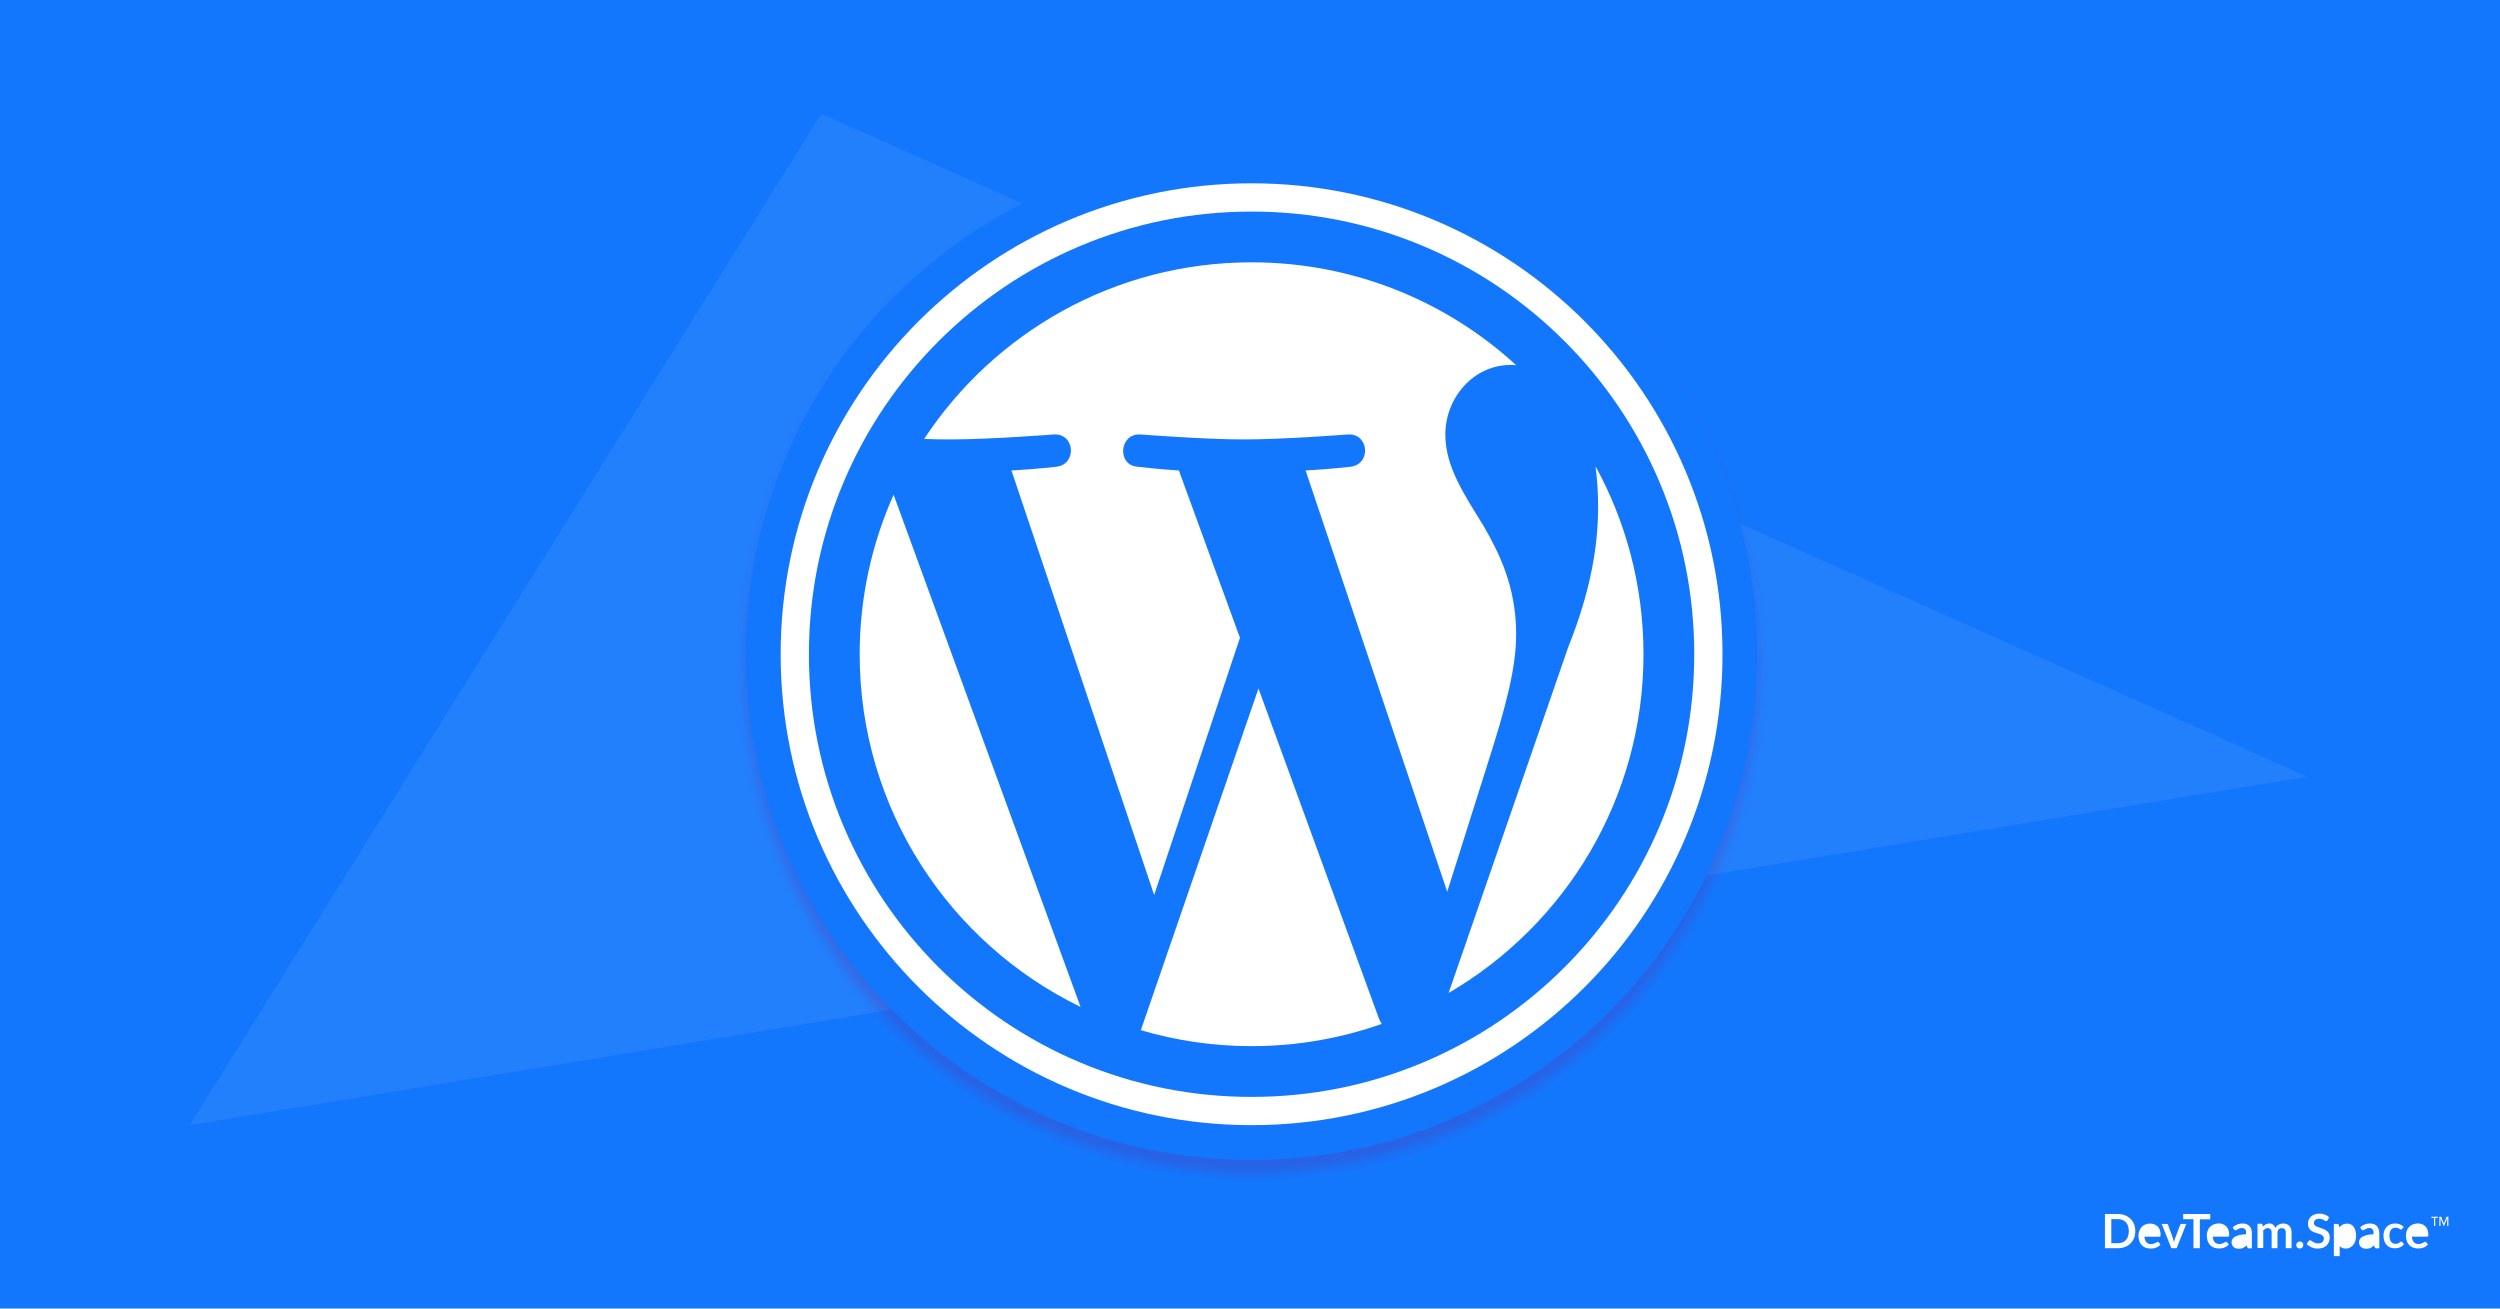
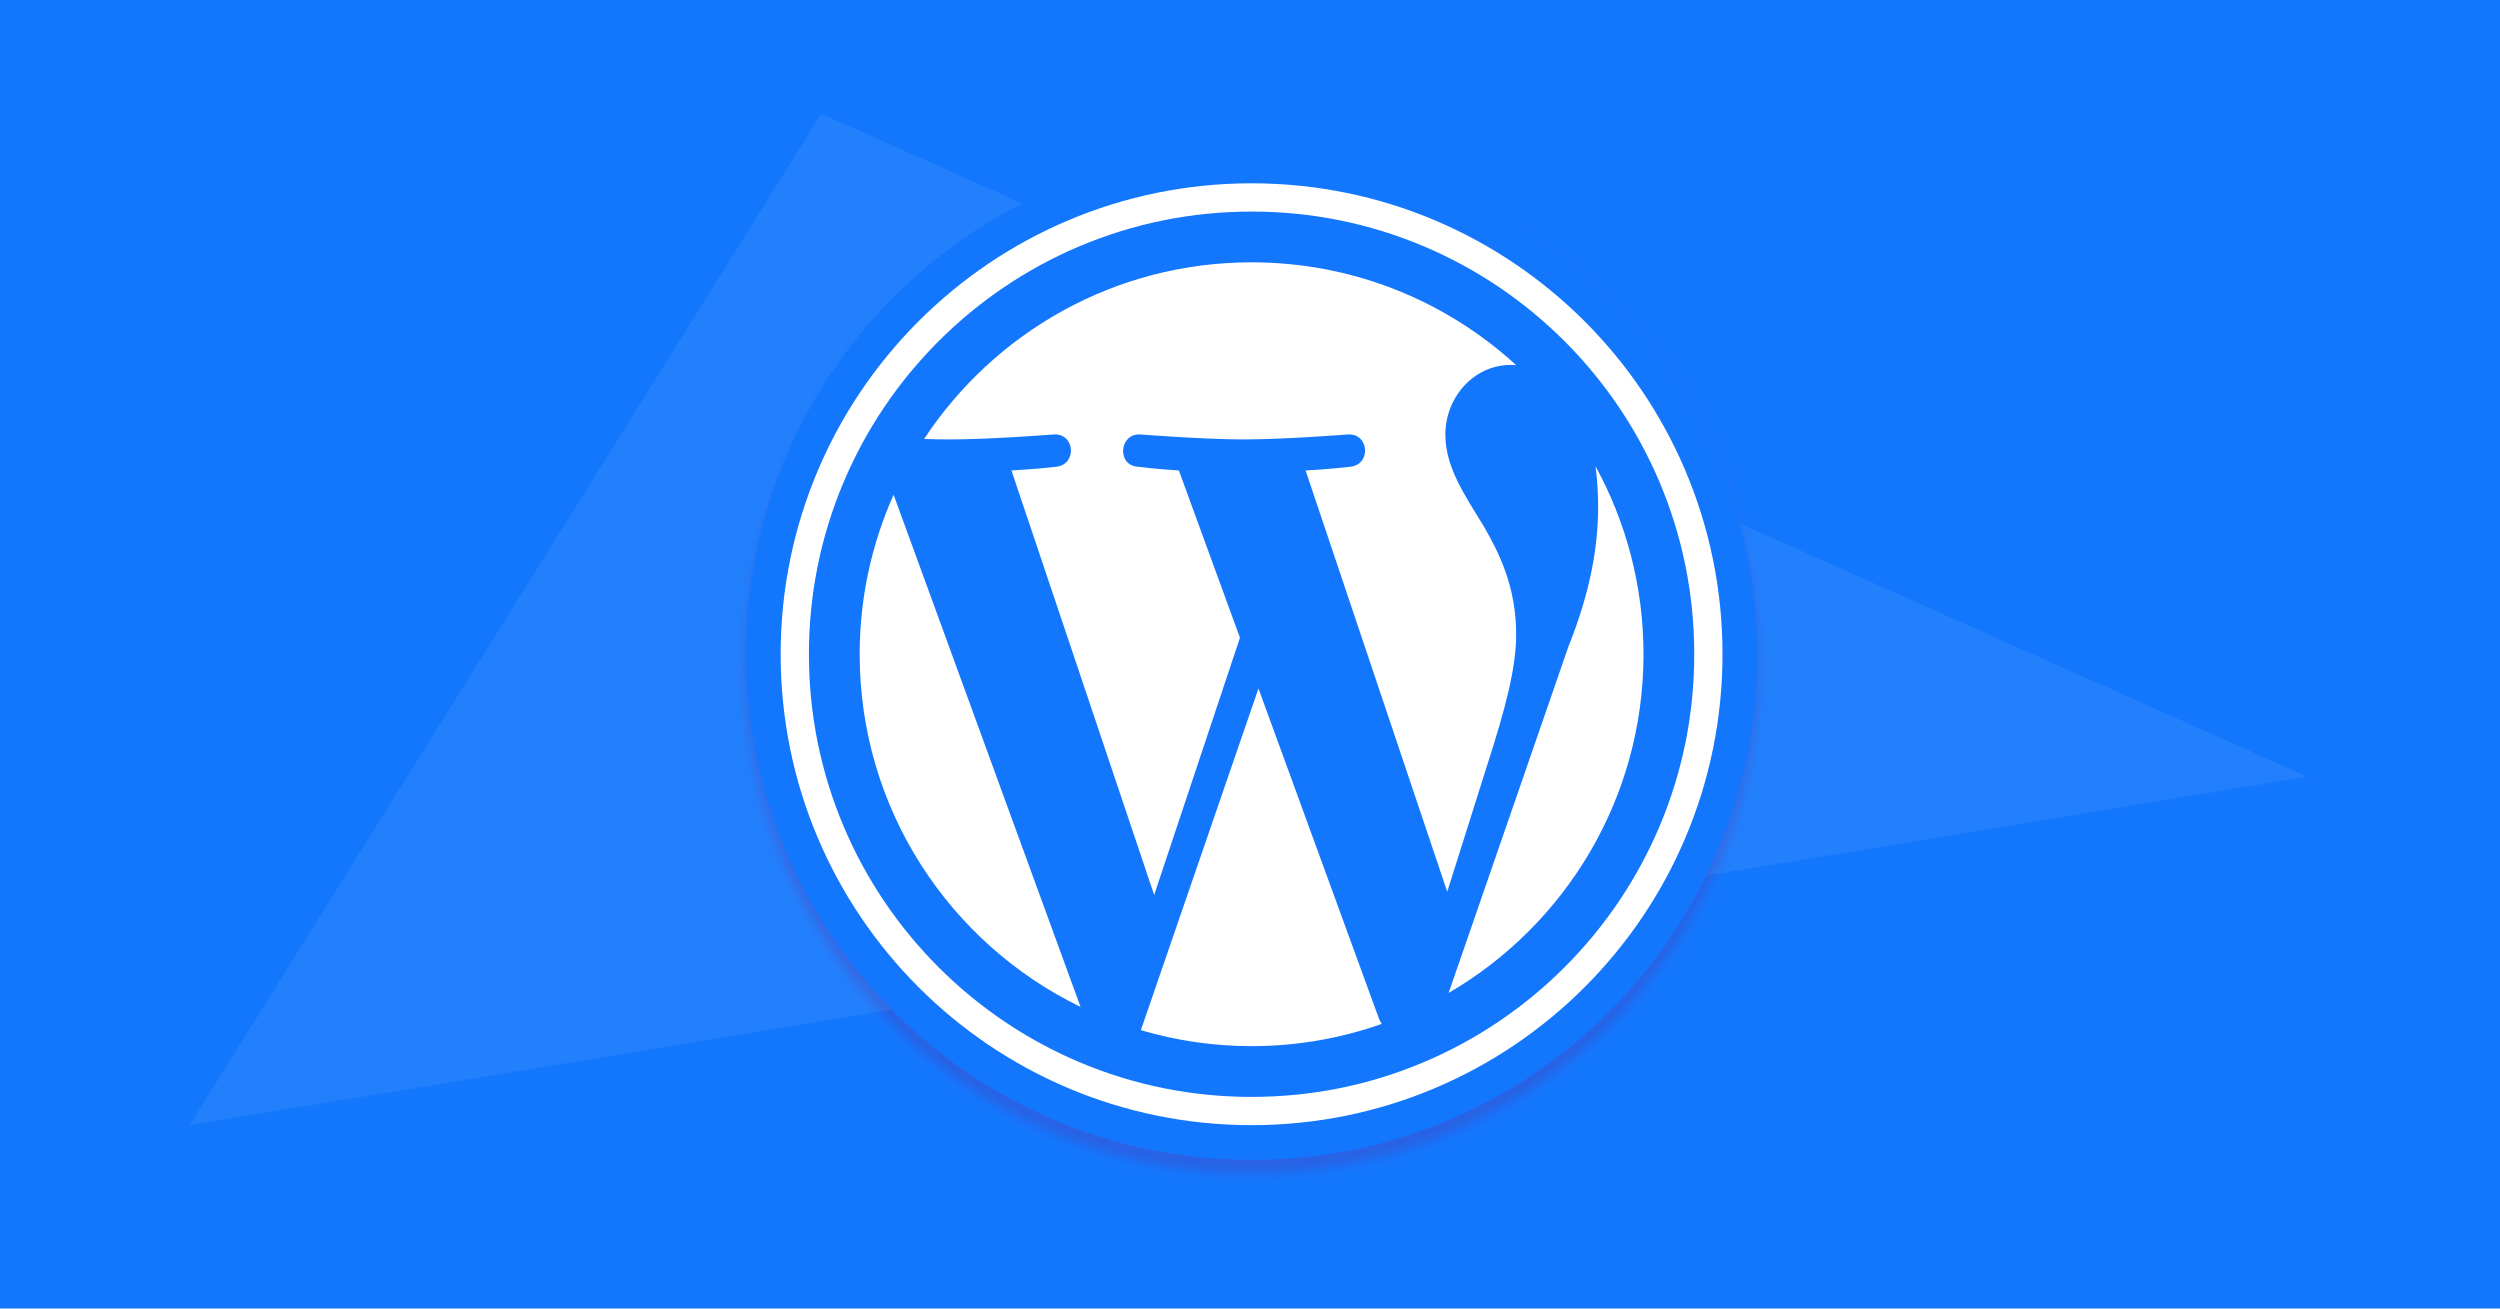
<svg xmlns="http://www.w3.org/2000/svg" width="2373" height="1242" viewBox="0 0 2373 1242" fill="none">
  <path fill="#1377FD" d="M0 0h2373v1242H0z" />
-   <path fillRule="evenodd" clipRule="evenodd" d="M2206.65 1152.88c1.56.51 2.94 1.38 4.15 2.5l-1.47 2.85c-.17.26-.35.51-.61.69-.26.08-.51.17-.77.17-.35 0-.78-.17-1.04-.35-.35-.25-.78-.51-1.3-.77-.6-.35-1.21-.61-1.81-.78-.78-.26-1.65-.34-2.43-.34-.69-.09-1.47.08-2.16.25-.52.18-1.12.52-1.55.87-.44.34-.78.77-.96 1.29-.25.52-.34 1.04-.34 1.64-.09.69.17 1.38.6 1.9.52.52 1.13.95 1.73 1.29.78.35 1.56.69 2.42.95.5.2 1.02.37 1.55.54.4.13.81.26 1.22.41.95.35 1.9.69 2.77 1.12.86.44 1.73.95 2.42 1.64.78.69 1.3 1.56 1.73 2.42.43 1.12.6 2.24.6 3.45 0 1.47-.25 2.85-.77 4.14-.44 1.3-1.21 2.42-2.17 3.37a11.43 11.43 0 01-3.54 2.24c-1.47.52-3.11.78-4.76.78-.98.08-1.89-.07-2.87-.23l-.15-.03c-.95-.17-1.91-.52-2.86-.86-.17-.09-.34-.17-.52-.26-.71-.35-1.45-.71-2.07-1.12-.78-.52-1.47-1.04-2.16-1.73l1.81-2.93c.18-.17.35-.35.61-.52.26-.09.52-.17.78-.17.43 0 .86.17 1.21.43.43.34.95.69 1.55 1.03.61.44 1.39.78 2.08 1.04.86.26 1.9.43 2.85.43 1.39.09 2.86-.34 3.98-1.21.95-.95 1.47-2.24 1.38-3.53.09-.7-.17-1.47-.6-2.08-.52-.6-1.04-1.03-1.73-1.38-.78-.43-1.56-.69-2.42-.95-.48-.13-.93-.28-1.39-.43-.45-.15-.9-.3-1.38-.43-.95-.26-1.9-.6-2.77-1.03-.86-.44-1.73-.95-2.42-1.64a6.27 6.27 0 01-1.73-2.51c-.43-1.12-.6-2.41-.6-3.71 0-2.5 1.04-4.74 2.77-6.47.95-.86 2.07-1.64 3.28-2.07 1.47-.52 3.03-.78 4.58-.78 1.82-.08 3.55.26 5.28.87zm-180.98 9.14c-.78-1.9-1.9-3.71-3.37-5.09-1.47-1.47-3.29-2.59-5.19-3.36-2.16-.87-4.41-1.21-6.74-1.21H1998v32.44h12.37c2.33 0 4.58-.34 6.74-1.2 3.89-1.47 7-4.58 8.56-8.46 1.56-4.23 1.56-8.89 0-13.12zm-5.71 11.39c-.43 1.3-1.12 2.59-2.07 3.63-.87.95-1.99 1.72-3.2 2.24-1.39.52-2.86.78-4.32.78h-6.32v-22.87h6.32c1.46 0 2.93.26 4.32.78 1.21.52 2.33 1.29 3.2 2.24a9.428 9.428 0 012.07 3.63c.95 3.1.95 6.38 0 9.57zm12.8-8.63c.95-1.03 2.16-1.81 3.46-2.41 1.47-.69 3.03-.95 4.5-.95 1.38 0 2.76.26 4.06.69 1.21.43 2.33 1.12 3.2 1.98.95.95 1.64 2.08 2.07 3.28.52 1.38.78 2.85.78 4.4.09.61 0 1.21-.26 1.73-.26.35-.6.52-1.03.43h-14.01c0 1.12.26 2.16.6 3.11.26.78.69 1.55 1.3 2.16.52.6 1.21 1.03 1.9 1.29.78.26 1.56.43 2.42.43.78 0 1.56-.08 2.34-.34.6-.18 1.21-.43 1.73-.69l.78-.42c.19-.1.36-.2.51-.27.26-.26.7-.35 1.04-.35.43 0 .78.17 1.04.52l1.56 1.98c-.61.69-1.3 1.3-2.08 1.82-.78.51-1.56.94-2.42 1.2-.78.26-1.64.52-2.51.61l-.21.02c-.78.08-1.5.15-2.3.15-1.55 0-3.02-.26-4.49-.78a9.803 9.803 0 01-3.63-2.33c-1.04-1.12-1.91-2.41-2.42-3.88-.61-1.73-.87-3.54-.87-5.35 0-1.47.26-3.02.78-4.4.43-1.38 1.21-2.59 2.16-3.63zm10.38 1.04c.6.26 1.12.6 1.55 1.12.44.52.69 1.04.95 1.64.18.69.35 1.38.35 2.07h-10.46c.17-1.46.78-2.84 1.73-3.88 1.03-.95 2.42-1.47 3.8-1.38.61 0 1.38.17 2.08.43zm22.91 18.98h-5.01l-9.17-23.04h4.58c.35-.08.69.09 1.04.26.26.18.43.43.52.78l4.41 12.25c.26.69.43 1.38.6 2.07l.52 2.08c.06-.23.11-.46.16-.69.09-.46.19-.93.36-1.39.13-.34.24-.69.35-1.03.11-.35.21-.69.34-1.04l4.59-12.25c.08-.35.26-.6.52-.78.25-.17.6-.26.95-.26h4.41l-9.17 23.04zm6.23-32.44v4.92h9.77v27.52h6.05v-27.44h9.86v-5h-25.68zm25.33 12.34c.95-1.04 2.16-1.81 3.46-2.42 1.47-.6 3.11-.86 4.76-1.03 1.38 0 2.76.26 4.06.69 1.21.51 2.33 1.21 3.2 2.07.95.95 1.64 2.07 2.07 3.28.52 1.38.78 2.85.78 4.4.09.6 0 1.21-.26 1.72-.26.35-.6.52-1.03.44h-14.27c0 1.12.26 2.15.6 3.1.26.78.7 1.56 1.3 2.16.52.6 1.21 1.04 1.9 1.29.78.26 1.56.44 2.42.44.78 0 1.56-.09 2.34-.35.6-.17 1.21-.43 1.73-.69.28-.14.54-.29.78-.41.19-.11.36-.2.52-.28.25-.26.69-.35 1.03-.35.44 0 .78.18 1.04.52l1.56 1.99c-.61.69-1.3 1.29-2.08 1.81s-1.55.95-2.42 1.21c-.78.26-1.64.52-2.51.6l-.21.02c-.78.08-1.5.15-2.29.15-1.56 0-3.03-.25-4.5-.77-1.38-.52-2.59-1.3-3.63-2.33-1.04-1.12-1.9-2.42-2.42-3.89-.61-1.72-.87-3.53-.87-5.35 0-1.46.26-3.02.78-4.4.43-1.38 1.21-2.59 2.16-3.62zm10.38 1.12c.6.26 1.12.6 1.55 1.12.44.52.7 1.04.96 1.64.17.69.34 1.38.25 2.07h-10.46c.18-1.46.78-2.84 1.73-3.88 1.04-.95 2.42-1.47 3.81-1.38.77 0 1.47.17 2.16.43zm29.48 4.49v14.5l-2.5.17c-.44 0-.87-.09-1.21-.26-.35-.26-.61-.52-.7-.95l-.51-1.64c-.61.52-1.13.95-1.73 1.38a7.3 7.3 0 01-1.73 1.04c-.61.26-1.21.51-1.91.6-.69.09-1.47.17-2.24.17-.87 0-1.82-.17-2.68-.43-.78-.26-1.56-.69-2.17-1.21-.6-.6-1.03-1.2-1.38-1.98-.35-.86-.52-1.73-.52-2.68 0-.95.26-1.81.69-2.59.52-.94 1.3-1.81 2.25-2.33 1.3-.77 2.77-1.38 4.24-1.72 2.16-.52 4.32-.78 6.57-.78v-1.38c.17-1.29-.17-2.5-.95-3.45-.78-.78-1.82-1.21-2.85-1.12-.78 0-1.56.08-2.25.34-.52.18-1.04.43-1.56.69-.43.26-.86.52-1.21.69-.35.26-.78.35-1.21.35-.35.09-.69-.09-.95-.26s-.52-.43-.69-.69l-.95-1.81c2.59-2.42 6.05-3.71 9.59-3.63 1.21 0 2.51.26 3.64.69 1.03.35 1.9 1.04 2.68 1.82.69.86 1.29 1.81 1.64 2.84.43 1.21.6 2.42.6 3.63zm-13.05 10.44c-.95-.86-1.13-2.33-.44-3.45.35-.52.87-.87 1.39-1.12.86-.35 1.73-.61 2.59-.78 1.39-.26 2.68-.35 4.07-.43v3.88c-.7.78-1.56 1.38-2.42 1.9-.96.43-1.91.6-2.94.6-.78 0-1.56-.17-2.25-.6zm23.86-12.77v16.65h-5.45v-23.04h3.38c.6 0 1.21.43 1.38 1.04l.35 1.72c.43-.43.86-.86 1.29-1.2.44-.35.87-.7 1.39-.95.52-.26 1.03-.44 1.64-.61.61-.17 1.3-.26 1.9-.26 1.3 0 2.51.43 3.55 1.21.95.78 1.64 1.9 2.07 3.11.35-.78.87-1.38 1.39-1.99.51-.51 1.12-.95 1.81-1.29.69-.35 1.39-.61 2.08-.78.69-.17 1.38-.26 2.16-.26 1.12 0 2.25.18 3.37.61.95.34 1.82.95 2.51 1.72.69.78 1.21 1.73 1.56 2.76.34 1.21.51 2.42.51 3.72v14.67h-5.53v-14.67c.09-1.13-.26-2.33-.95-3.28-.78-.78-1.82-1.21-2.85-1.13-.52 0-1.04.09-1.56.26-.52.18-.95.52-1.3.87-.34.43-.69.86-.86 1.38-.26.6-.35 1.29-.35 1.9v14.67h-5.53v-14.67c.08-1.21-.26-2.42-.95-3.37-.78-.69-1.73-1.12-2.77-1.04-.78 0-1.56.18-2.25.61-.78.43-1.47 1.03-1.99 1.64zm31.56 15.1c.18.43.44.78.7 1.03.34.35.69.52 1.03.69.44.18.87.26 1.39.26.86 0 1.81-.34 2.42-.95 1.29-1.29 1.29-3.45 0-4.74-.35-.35-.69-.52-1.04-.69-.43-.17-.86-.26-1.3-.26-.86 0-1.81.34-2.42.95-.34.34-.52.69-.69 1.03-.43.87-.43 1.82-.09 2.68zm40.99 9.23v-9.4c.69.69 1.56 1.29 2.42 1.64 1.04.43 2.16.6 3.29.6 1.38 0 2.85-.26 4.06-.95 1.21-.6 2.25-1.47 3.11-2.5.87-1.12 1.56-2.42 1.99-3.8.43-1.55.69-3.19.69-4.74 0-1.73-.17-3.37-.6-5.01-.35-1.29-.95-2.59-1.73-3.71a7.34 7.34 0 00-2.68-2.24c-1.04-.52-2.25-.78-3.46-.78-1.47 0-2.94.34-4.24.95-1.21.69-2.33 1.55-3.2 2.59l-.43-2.16c-.17-.6-.78-1.04-1.38-1.04h-3.37v30.55h5.53zm8.73-24.85c-.34-.6-.86-1.04-1.47-1.29-.69-.35-1.29-.44-1.99-.44a5.09 5.09 0 00-2.94.69c-.86.52-1.64 1.3-2.24 2.08v10.35c.51.69 1.29 1.3 2.07 1.64.78.26 1.56.43 2.42.43.78.09 1.56-.08 2.25-.43.69-.34 1.3-.86 1.73-1.47.52-.69.95-1.55 1.12-2.41.26-1.12.35-2.25.35-3.45 0-1.21-.09-2.33-.35-3.46-.17-.77-.51-1.55-.95-2.24zm28.88 17.35v-14.5c0-1.21-.17-2.42-.6-3.63-.35-1.03-.95-1.98-1.64-2.84-.78-.78-1.65-1.47-2.69-1.82-1.12-.43-2.42-.69-3.63-.69-3.54-.08-7 1.21-9.6 3.63l.96 1.81c.17.26.43.52.69.69.26.17.6.35.95.26.43 0 .86-.09 1.21-.35.35-.17.78-.43 1.21-.69.52-.26 1.04-.51 1.56-.69.69-.26 1.47-.34 2.24-.34 1.04-.09 2.08.34 2.86 1.12.78.95 1.12 2.16.95 3.45v1.38c-2.25 0-4.41.26-6.57.78-1.47.34-2.94.95-4.24 1.72-.95.52-1.73 1.39-2.25 2.33-.43.78-.69 1.64-.69 2.59s.17 1.82.52 2.68c.35.78.78 1.38 1.38 1.98.61.52 1.39.95 2.16 1.21.87.26 1.82.43 2.69.43.77 0 1.55-.08 2.24-.17.7-.09 1.3-.34 1.91-.6a7.3 7.3 0 001.73-1.04c.6-.43 1.12-.86 1.72-1.38l.52 1.64c.09.43.35.69.7.95.34.17.77.26 1.21.26l2.5-.17zm-13.49-7.51c-.69 1.12-.51 2.59.44 3.45.69.43 1.47.6 2.24.6 1.04 0 1.99-.17 2.94-.6.87-.52 1.73-1.12 2.43-1.9v-3.88c-1.39.08-2.68.17-4.07.43-.86.17-1.73.43-2.59.78-.52.25-1.04.6-1.39 1.12zm36.67-12.69a11.913 11.913 0 00-3.46-2.41c-1.47-.61-2.94-.87-4.5-.87-1.64 0-3.28.26-4.84.87-1.3.51-2.51 1.38-3.55 2.5-.95 1.12-1.73 2.33-2.16 3.71-.52 1.55-.78 3.11-.69 4.66 0 1.72.26 3.45.78 5 .52 1.38 1.21 2.68 2.25 3.71a9.367 9.367 0 003.28 2.33c1.3.52 2.68.78 4.07.78.78 0 1.64-.08 2.42-.17.78-.09 1.64-.35 2.42-.61.78-.25 1.56-.69 2.25-1.2.78-.52 1.38-1.13 1.99-1.82l-1.56-1.98c-.26-.35-.61-.52-1.04-.52-.34 0-.69.09-.95.35-.16.16-.36.29-.56.42-.13.08-.26.17-.39.27-.43.26-.86.52-1.38.69-.7.26-1.39.34-2.17.34-.86 0-1.64-.17-2.42-.51-.69-.35-1.29-.87-1.81-1.47-.52-.69-.95-1.56-1.13-2.42-.26-1.03-.43-2.16-.43-3.28 0-1.03.09-2.15.35-3.19.17-.86.6-1.64 1.12-2.42.52-.69 1.13-1.2 1.82-1.55.78-.34 1.64-.52 2.59-.52.69 0 1.3.09 1.9.26l.24.09c.38.15.78.3 1.06.52.22.16.43.29.63.4.12.07.23.14.32.2.26.17.52.26.87.26.26 0 .52 0 .69-.17l.52-.52 1.47-1.73zm5.01.09c.95-1.04 2.16-1.81 3.46-2.42 1.47-.6 3.11-.86 4.76-1.03 1.38 0 2.76.26 4.06.69 1.21.51 2.34 1.21 3.2 2.07.95.95 1.64 2.07 2.08 3.28.51 1.38.77 2.85.77 4.4.09.6 0 1.21-.26 1.72-.26.35-.6.52-1.03.44h-14.27c0 1.12.26 2.15.6 3.1.26.78.7 1.56 1.3 2.16.52.6 1.21 1.04 1.9 1.29.78.26 1.56.44 2.42.44.78 0 1.56-.09 2.34-.35.6-.17 1.21-.43 1.73-.69.28-.14.54-.28.78-.41.19-.11.36-.2.52-.28.26-.26.69-.35 1.03-.35.44 0 .78.18 1.04.52l1.56 1.99c-.61.69-1.3 1.29-2.08 1.81s-1.55.95-2.42 1.21c-.78.26-1.64.52-2.51.6l-.21.02c-.78.08-1.5.15-2.29.15-1.56 0-3.03-.25-4.5-.77-1.38-.52-2.59-1.3-3.63-2.33-1.04-1.12-1.9-2.42-2.42-3.89-.61-1.72-.87-3.53-.87-5.35 0-1.46.26-3.02.78-4.4.43-1.38 1.21-2.59 2.16-3.62zm10.38 1.12c.6.26 1.12.6 1.55 1.12.44.52.7 1.04.96 1.64.17.69.34 1.38.26 2.07h-10.47c.18-1.46.78-2.84 1.73-3.88 1.04-.95 2.42-1.47 3.81-1.38.77 0 1.47.17 2.16.43zm25.87-2.08h1.12v-8.8h-1.72l-2.57 6.4-2.56-6.4h-1.73v8.8h1.12v-7.28l3.01 7.28h.32l3.01-7.28v7.28zm-11.39-7.76h2.49v-1.04h-6.09v1.04h2.48v7.76h1.12v-7.76z" fill="#fff" />
+   <path fillRule="evenodd" clipRule="evenodd" d="M2206.65 1152.88c1.56.51 2.94 1.38 4.15 2.5l-1.47 2.85c-.17.26-.35.51-.61.69-.26.08-.51.17-.77.17-.35 0-.78-.17-1.04-.35-.35-.25-.78-.51-1.3-.77-.6-.35-1.21-.61-1.81-.78-.78-.26-1.65-.34-2.43-.34-.69-.09-1.47.08-2.16.25-.52.18-1.12.52-1.55.87-.44.34-.78.77-.96 1.29-.25.52-.34 1.04-.34 1.64-.09.69.17 1.38.6 1.9.52.52 1.13.95 1.73 1.29.78.35 1.56.69 2.42.95.5.2 1.02.37 1.55.54.4.13.81.26 1.22.41.95.35 1.9.69 2.77 1.12.86.44 1.73.95 2.42 1.64.78.69 1.3 1.56 1.73 2.42.43 1.12.6 2.24.6 3.45 0 1.47-.25 2.85-.77 4.14-.44 1.3-1.21 2.42-2.17 3.37a11.43 11.43 0 01-3.54 2.24c-1.47.52-3.11.78-4.76.78-.98.08-1.89-.07-2.87-.23l-.15-.03c-.95-.17-1.91-.52-2.86-.86-.17-.09-.34-.17-.52-.26-.71-.35-1.45-.71-2.07-1.12-.78-.52-1.47-1.04-2.16-1.73l1.81-2.93c.18-.17.35-.35.61-.52.26-.09.52-.17.78-.17.43 0 .86.17 1.21.43.43.34.95.69 1.55 1.03.61.44 1.39.78 2.08 1.04.86.26 1.9.43 2.85.43 1.39.09 2.86-.34 3.98-1.21.95-.95 1.47-2.24 1.38-3.53.09-.7-.17-1.47-.6-2.08-.52-.6-1.04-1.03-1.73-1.38-.78-.43-1.56-.69-2.42-.95-.48-.13-.93-.28-1.39-.43-.45-.15-.9-.3-1.38-.43-.95-.26-1.9-.6-2.77-1.03-.86-.44-1.73-.95-2.42-1.64a6.27 6.27 0 01-1.73-2.51c-.43-1.12-.6-2.41-.6-3.71 0-2.5 1.04-4.74 2.77-6.47.95-.86 2.07-1.64 3.28-2.07 1.47-.52 3.03-.78 4.58-.78 1.82-.08 3.55.26 5.28.87zm-180.98 9.14c-.78-1.9-1.9-3.71-3.37-5.09-1.47-1.47-3.29-2.59-5.19-3.36-2.16-.87-4.41-1.21-6.74-1.21H1998v32.44h12.37c2.33 0 4.58-.34 6.74-1.2 3.89-1.47 7-4.58 8.56-8.46 1.56-4.23 1.56-8.89 0-13.12zm-5.71 11.39c-.43 1.3-1.12 2.59-2.07 3.63-.87.95-1.99 1.72-3.2 2.24-1.39.52-2.86.78-4.32.78h-6.32v-22.87h6.32c1.46 0 2.93.26 4.32.78 1.21.52 2.33 1.29 3.2 2.24a9.428 9.428 0 012.07 3.63c.95 3.1.95 6.38 0 9.57zm12.8-8.63c.95-1.03 2.16-1.81 3.46-2.41 1.47-.69 3.03-.95 4.5-.95 1.38 0 2.76.26 4.06.69 1.21.43 2.33 1.12 3.2 1.98.95.95 1.64 2.08 2.07 3.28.52 1.38.78 2.85.78 4.4.09.61 0 1.21-.26 1.73-.26.35-.6.52-1.03.43h-14.01c0 1.12.26 2.16.6 3.11.26.78.69 1.55 1.3 2.16.52.6 1.21 1.03 1.9 1.29.78.26 1.56.43 2.42.43.78 0 1.56-.08 2.34-.34.6-.18 1.21-.43 1.73-.69l.78-.42c.19-.1.36-.2.51-.27.26-.26.7-.35 1.04-.35.43 0 .78.17 1.04.52l1.56 1.98c-.61.69-1.3 1.3-2.08 1.82-.78.51-1.56.94-2.42 1.2-.78.26-1.64.52-2.51.61l-.21.02c-.78.08-1.5.15-2.3.15-1.55 0-3.02-.26-4.49-.78a9.803 9.803 0 01-3.63-2.33c-1.04-1.12-1.91-2.41-2.42-3.88-.61-1.73-.87-3.54-.87-5.35 0-1.47.26-3.02.78-4.4.43-1.38 1.21-2.59 2.16-3.63zm10.38 1.04c.6.26 1.12.6 1.55 1.12.44.52.69 1.04.95 1.64.18.69.35 1.38.35 2.07h-10.46c.17-1.46.78-2.84 1.73-3.88 1.03-.95 2.42-1.47 3.8-1.38.61 0 1.38.17 2.08.43zm22.91 18.98h-5.01l-9.17-23.04h4.58c.35-.08.69.09 1.04.26.26.18.43.43.52.78l4.41 12.25c.26.69.43 1.38.6 2.07l.52 2.08c.06-.23.11-.46.16-.69.09-.46.19-.93.36-1.39.13-.34.24-.69.35-1.03.11-.35.21-.69.34-1.04l4.59-12.25c.08-.35.26-.6.52-.78.25-.17.6-.26.95-.26h4.41l-9.17 23.04zm6.23-32.44v4.92h9.77v27.52h6.05v-27.44h9.86v-5h-25.68zm25.33 12.34c.95-1.04 2.16-1.81 3.46-2.42 1.47-.6 3.11-.86 4.76-1.03 1.38 0 2.76.26 4.06.69 1.21.51 2.33 1.21 3.2 2.07.95.95 1.64 2.07 2.07 3.28.52 1.38.78 2.85.78 4.4.09.6 0 1.21-.26 1.72-.26.35-.6.52-1.03.44h-14.27c0 1.12.26 2.15.6 3.1.26.78.7 1.56 1.3 2.16.52.6 1.21 1.04 1.9 1.29.78.26 1.56.44 2.42.44.78 0 1.56-.09 2.34-.35.6-.17 1.21-.43 1.73-.69.28-.14.54-.29.78-.41.19-.11.36-.2.52-.28.25-.26.69-.35 1.03-.35.44 0 .78.18 1.04.52l1.56 1.99c-.61.69-1.3 1.29-2.08 1.81s-1.55.95-2.42 1.21c-.78.26-1.64.52-2.51.6l-.21.02c-.78.08-1.5.15-2.29.15-1.56 0-3.03-.25-4.5-.77-1.38-.52-2.59-1.3-3.63-2.33-1.04-1.12-1.9-2.42-2.42-3.89-.61-1.72-.87-3.53-.87-5.35 0-1.46.26-3.02.78-4.4.43-1.38 1.21-2.59 2.16-3.62zm10.38 1.12c.6.26 1.12.6 1.55 1.12.44.52.7 1.04.96 1.64.17.69.34 1.38.25 2.07h-10.46c.18-1.46.78-2.84 1.73-3.88 1.04-.95 2.42-1.47 3.81-1.38.77 0 1.47.17 2.16.43zm29.48 4.49v14.5l-2.5.17c-.44 0-.87-.09-1.21-.26-.35-.26-.61-.52-.7-.95l-.51-1.64c-.61.52-1.13.95-1.73 1.38a7.3 7.3 0 01-1.73 1.04c-.61.26-1.21.51-1.91.6-.69.09-1.47.17-2.24.17-.87 0-1.82-.17-2.68-.43-.78-.26-1.56-.69-2.17-1.21-.6-.6-1.03-1.2-1.38-1.98-.35-.86-.52-1.73-.52-2.68 0-.95.26-1.81.69-2.59.52-.94 1.3-1.81 2.25-2.33 1.3-.77 2.77-1.38 4.24-1.72 2.16-.52 4.32-.78 6.57-.78v-1.38c.17-1.29-.17-2.5-.95-3.45-.78-.78-1.82-1.21-2.85-1.12-.78 0-1.56.08-2.25.34-.52.18-1.04.43-1.56.69-.43.26-.86.52-1.21.69-.35.26-.78.35-1.21.35-.35.09-.69-.09-.95-.26s-.52-.43-.69-.69l-.95-1.81c2.59-2.42 6.05-3.71 9.59-3.63 1.21 0 2.51.26 3.64.69 1.03.35 1.9 1.04 2.68 1.82.69.86 1.29 1.81 1.64 2.84.43 1.21.6 2.42.6 3.63zm-13.05 10.44c-.95-.86-1.13-2.33-.44-3.45.35-.52.87-.87 1.39-1.12.86-.35 1.73-.61 2.59-.78 1.39-.26 2.68-.35 4.07-.43v3.88c-.7.78-1.56 1.38-2.42 1.9-.96.43-1.91.6-2.94.6-.78 0-1.56-.17-2.25-.6zm23.86-12.77v16.65h-5.45v-23.04h3.38c.6 0 1.21.43 1.38 1.04l.35 1.72c.43-.43.86-.86 1.29-1.2.44-.35.87-.7 1.39-.95.52-.26 1.03-.44 1.64-.61.61-.17 1.3-.26 1.9-.26 1.3 0 2.51.43 3.55 1.21.95.78 1.64 1.9 2.07 3.11.35-.78.87-1.38 1.39-1.99.51-.51 1.12-.95 1.81-1.29.69-.35 1.39-.61 2.08-.78.69-.17 1.38-.26 2.16-.26 1.12 0 2.25.18 3.37.61.95.34 1.82.95 2.51 1.72.69.78 1.21 1.73 1.56 2.76.34 1.21.51 2.42.51 3.72v14.67h-5.53v-14.67c.09-1.13-.26-2.33-.95-3.28-.78-.78-1.82-1.21-2.85-1.13-.52 0-1.04.09-1.56.26-.52.18-.95.52-1.3.87-.34.43-.69.86-.86 1.38-.26.6-.35 1.29-.35 1.9v14.67h-5.53v-14.67c.08-1.21-.26-2.42-.95-3.37-.78-.69-1.73-1.12-2.77-1.04-.78 0-1.56.18-2.25.61-.78.43-1.47 1.03-1.99 1.64zm31.56 15.1c.18.43.44.78.7 1.03.34.35.69.52 1.03.69.44.18.87.26 1.39.26.86 0 1.81-.34 2.42-.95 1.29-1.29 1.29-3.45 0-4.74-.35-.35-.69-.52-1.04-.69-.43-.17-.86-.26-1.3-.26-.86 0-1.81.34-2.42.95-.34.34-.52.69-.69 1.03-.43.87-.43 1.82-.09 2.68zm40.99 9.23v-9.4c.69.69 1.56 1.29 2.42 1.64 1.04.43 2.16.6 3.29.6 1.38 0 2.85-.26 4.06-.95 1.21-.6 2.25-1.47 3.11-2.5.87-1.12 1.56-2.42 1.99-3.8.43-1.55.69-3.19.69-4.74 0-1.73-.17-3.37-.6-5.01-.35-1.29-.95-2.59-1.73-3.71a7.34 7.34 0 00-2.68-2.24c-1.04-.52-2.25-.78-3.46-.78-1.47 0-2.94.34-4.24.95-1.21.69-2.33 1.55-3.2 2.59l-.43-2.16c-.17-.6-.78-1.04-1.38-1.04h-3.37v30.55h5.53zm8.73-24.85c-.34-.6-.86-1.04-1.47-1.29-.69-.35-1.29-.44-1.99-.44a5.09 5.09 0 00-2.94.69c-.86.52-1.64 1.3-2.24 2.08v10.35c.51.69 1.29 1.3 2.07 1.64.78.26 1.56.43 2.42.43.78.09 1.56-.08 2.25-.43.69-.34 1.3-.86 1.73-1.47.52-.69.95-1.55 1.12-2.41.26-1.12.35-2.25.35-3.45 0-1.21-.09-2.33-.35-3.46-.17-.77-.51-1.55-.95-2.24zm28.88 17.35v-14.5c0-1.21-.17-2.42-.6-3.63-.35-1.03-.95-1.98-1.64-2.84-.78-.78-1.65-1.47-2.69-1.82-1.12-.43-2.42-.69-3.63-.69-3.54-.08-7 1.21-9.6 3.63l.96 1.81c.17.26.43.52.69.69.26.17.6.35.95.26.43 0 .86-.09 1.21-.35.35-.17.78-.43 1.21-.69.52-.26 1.04-.51 1.56-.69.69-.26 1.47-.34 2.24-.34 1.04-.09 2.08.34 2.86 1.12.78.95 1.12 2.16.95 3.45v1.38c-2.25 0-4.41.26-6.57.78-1.47.34-2.94.95-4.24 1.72-.95.52-1.73 1.39-2.25 2.33-.43.78-.69 1.64-.69 2.59s.17 1.82.52 2.68c.35.78.78 1.38 1.38 1.98.61.52 1.39.95 2.16 1.21.87.26 1.82.43 2.69.43.77 0 1.55-.08 2.24-.17.7-.09 1.3-.34 1.91-.6a7.3 7.3 0 001.73-1.04c.6-.43 1.12-.86 1.72-1.38l.52 1.64c.09.43.35.69.7.95.34.17.77.26 1.21.26l2.5-.17zm-13.49-7.51c-.69 1.12-.51 2.59.44 3.45.69.43 1.47.6 2.24.6 1.04 0 1.99-.17 2.94-.6.87-.52 1.73-1.12 2.43-1.9v-3.88c-1.39.08-2.68.17-4.07.43-.86.17-1.73.43-2.59.78-.52.25-1.04.6-1.39 1.12zm36.67-12.69a11.913 11.913 0 00-3.46-2.41c-1.47-.61-2.94-.87-4.5-.87-1.64 0-3.28.26-4.84.87-1.3.51-2.51 1.38-3.55 2.5-.95 1.12-1.73 2.33-2.16 3.71-.52 1.55-.78 3.11-.69 4.66 0 1.72.26 3.45.78 5 .52 1.38 1.21 2.68 2.25 3.71a9.367 9.367 0 003.28 2.33c1.3.52 2.68.78 4.07.78.78 0 1.64-.08 2.42-.17.78-.09 1.64-.35 2.42-.61.78-.25 1.56-.69 2.25-1.2.78-.52 1.38-1.13 1.99-1.82l-1.56-1.98c-.26-.35-.61-.52-1.04-.52-.34 0-.69.09-.95.35-.16.16-.36.29-.56.42-.13.08-.26.17-.39.27-.43.26-.86.52-1.38.69-.7.26-1.39.34-2.17.34-.86 0-1.64-.17-2.42-.51-.69-.35-1.29-.87-1.81-1.47-.52-.69-.95-1.56-1.13-2.42-.26-1.03-.43-2.16-.43-3.28 0-1.03.09-2.15.35-3.19.17-.86.6-1.64 1.12-2.42.52-.69 1.13-1.2 1.82-1.55.78-.34 1.64-.52 2.59-.52.69 0 1.3.09 1.9.26l.24.09c.38.15.78.3 1.06.52.22.16.43.29.63.4.12.07.23.14.32.2.26.17.52.26.87.26.26 0 .52 0 .69-.17l.52-.52 1.47-1.73zm5.01.09c.95-1.04 2.16-1.81 3.46-2.42 1.47-.6 3.11-.86 4.76-1.03 1.38 0 2.76.26 4.06.69 1.21.51 2.34 1.21 3.2 2.07.95.95 1.64 2.07 2.08 3.28.51 1.38.77 2.85.77 4.4.09.6 0 1.21-.26 1.72-.26.35-.6.52-1.03.44h-14.27c0 1.12.26 2.15.6 3.1.26.78.7 1.56 1.3 2.16.52.6 1.21 1.04 1.9 1.29.78.26 1.56.44 2.42.44.78 0 1.56-.09 2.34-.35.6-.17 1.21-.43 1.73-.69.28-.14.54-.28.78-.41.19-.11.36-.2.52-.28.26-.26.69-.35 1.03-.35.44 0 .78.18 1.04.52l1.56 1.99c-.61.69-1.3 1.29-2.08 1.81s-1.55.95-2.42 1.21c-.78.26-1.64.52-2.51.6l-.21.02c-.78.08-1.5.15-2.29.15-1.56 0-3.03-.25-4.5-.77-1.38-.52-2.59-1.3-3.63-2.33-1.04-1.12-1.9-2.42-2.42-3.89-.61-1.72-.87-3.53-.87-5.35 0-1.46.26-3.02.78-4.4.43-1.38 1.21-2.59 2.16-3.62zm10.38 1.12c.6.26 1.12.6 1.55 1.12.44.52.7 1.04.96 1.64.17.69.34 1.38.26 2.07h-10.47c.18-1.46.78-2.84 1.73-3.88 1.04-.95 2.42-1.47 3.81-1.38.77 0 1.47.17 2.16.43zm25.87-2.08h1.12v-8.8h-1.72l-2.57 6.4-2.56-6.4h-1.73v8.8h1.12v-7.28l3.01 7.28h.32l3.01-7.28v7.28zm-11.39-7.76h2.49v-1.04h-6.09v1.04h2.48v7.76h1.12v-7.76z" fill="" />
  <path opacity=".065" d="M779.584 108L2190 737.207 180 1068l599.584-960z" fill="#fff" />
  <g filter="url(#filter0_d_204_24177)">
    <circle cx="1188" cy="621" r="480" fill="#1377FD" />
  </g>
  <g fillRule="evenodd" clipRule="evenodd" fill="#fff">
    <path d="M1188 174c-246.872 0-447 200.128-447 446.999C741 867.871 941.128 1068 1188 1068c246.87 0 447-200.129 447-447.001C1635 374.128 1434.87 174 1188 174zm0 26.82c56.74 0 111.76 11.106 163.54 33.009a419.939 419.939 0 0171.37 38.734 423.618 423.618 0 0162.2 51.324 423.787 423.787 0 0151.33 62.204 420.596 420.596 0 0138.73 71.364c21.91 51.784 33.01 106.809 33.01 163.544 0 56.737-11.1 111.76-33.01 163.544a420.558 420.558 0 01-38.73 71.364 423.683 423.683 0 01-51.33 62.204 423.491 423.491 0 01-62.2 51.324 419.804 419.804 0 01-71.37 38.735c-51.78 21.9-106.8 33.01-163.54 33.01-56.74 0-111.76-11.11-163.54-33.01a420.022 420.022 0 01-71.369-38.735 423.307 423.307 0 01-62.203-51.324 423.262 423.262 0 01-51.324-62.204 420.161 420.161 0 01-38.735-71.364c-21.903-51.784-33.009-106.807-33.009-163.544 0-56.735 11.106-111.76 33.009-163.544a420.2 420.2 0 0138.735-71.364 423.367 423.367 0 0151.324-62.204 423.433 423.433 0 0162.203-51.324 420.158 420.158 0 0171.369-38.734c51.78-21.903 106.8-33.009 163.54-33.009z" />
    <path d="M1514.44 442.528c1.6 11.846 2.5 24.557 2.5 38.249 0 37.734-7.07 80.17-28.29 133.237l-113.62 328.502C1485.62 878.039 1560 758.222 1560 620.986c0-64.676-16.53-125.478-45.56-178.458zm-319.9 210.996L1082.9 977.842c33.34 9.809 68.59 15.157 105.1 15.157 43.32 0 84.88-7.476 123.54-21.091-1-1.591-1.91-3.281-2.67-5.126l-114.33-313.258zm244.59-51.299c0-45.988-16.52-77.818-30.67-102.589-18.85-30.657-36.54-56.594-36.54-87.249 0-34.19 25.93-66.02 62.47-66.02 1.65 0 3.22.198 4.82.3C1373.02 286.025 1284.85 249 1188 249c-129.97 0-244.298 66.686-310.816 167.664 8.734.277 16.964.451 23.941.451 38.901 0 99.145-4.728 99.145-4.728 20.04-1.175 22.41 28.286 2.38 30.655 0 0-20.158 2.361-42.571 3.534l135.461 402.945 81.42-244.15L1119 446.576c-20.04-1.173-39.01-3.534-39.01-3.534-20.05-1.184-17.71-31.83 2.36-30.655 0 0 61.42 4.728 97.97 4.728 38.9 0 99.16-4.728 99.16-4.728 20.05-1.175 22.41 28.286 2.37 30.655 0 0-20.18 2.361-42.58 3.534l134.44 399.875 38.38-121.601c17.04-53.143 27.04-90.795 27.04-122.625zM816 620.987c0 147.238 85.561 274.493 209.66 334.785L848.212 469.597C827.571 515.857 816 567.054 816 620.987z" />
  </g>
  <defs>
    <filter id="filter0_d_204_24177" x="678" y="141" width="1020" height="1026" filterUnits="userSpaceOnUse" color-interpolation-filters="sRGB">
      <feFlood flood-opacity="0" result="BackgroundImageFix" />
      <feColorMatrix in="SourceAlpha" values="0 0 0 0 0 0 0 0 0 0 0 0 0 0 0 0 0 0 127 0" result="hardAlpha" />
      <feOffset dy="12" />
      <feGaussianBlur stdDeviation="5" />
      <feColorMatrix values="0 0 0 0 0.484 0 0 0 0 0.07 0 0 0 0 0.539 0 0 0 0.213 0" />
      <feBlend in2="BackgroundImageFix" result="effect1_dropShadow_204_24177" />
      <feBlend in="SourceGraphic" in2="effect1_dropShadow_204_24177" result="shape" />
    </filter>
  </defs>
</svg>
